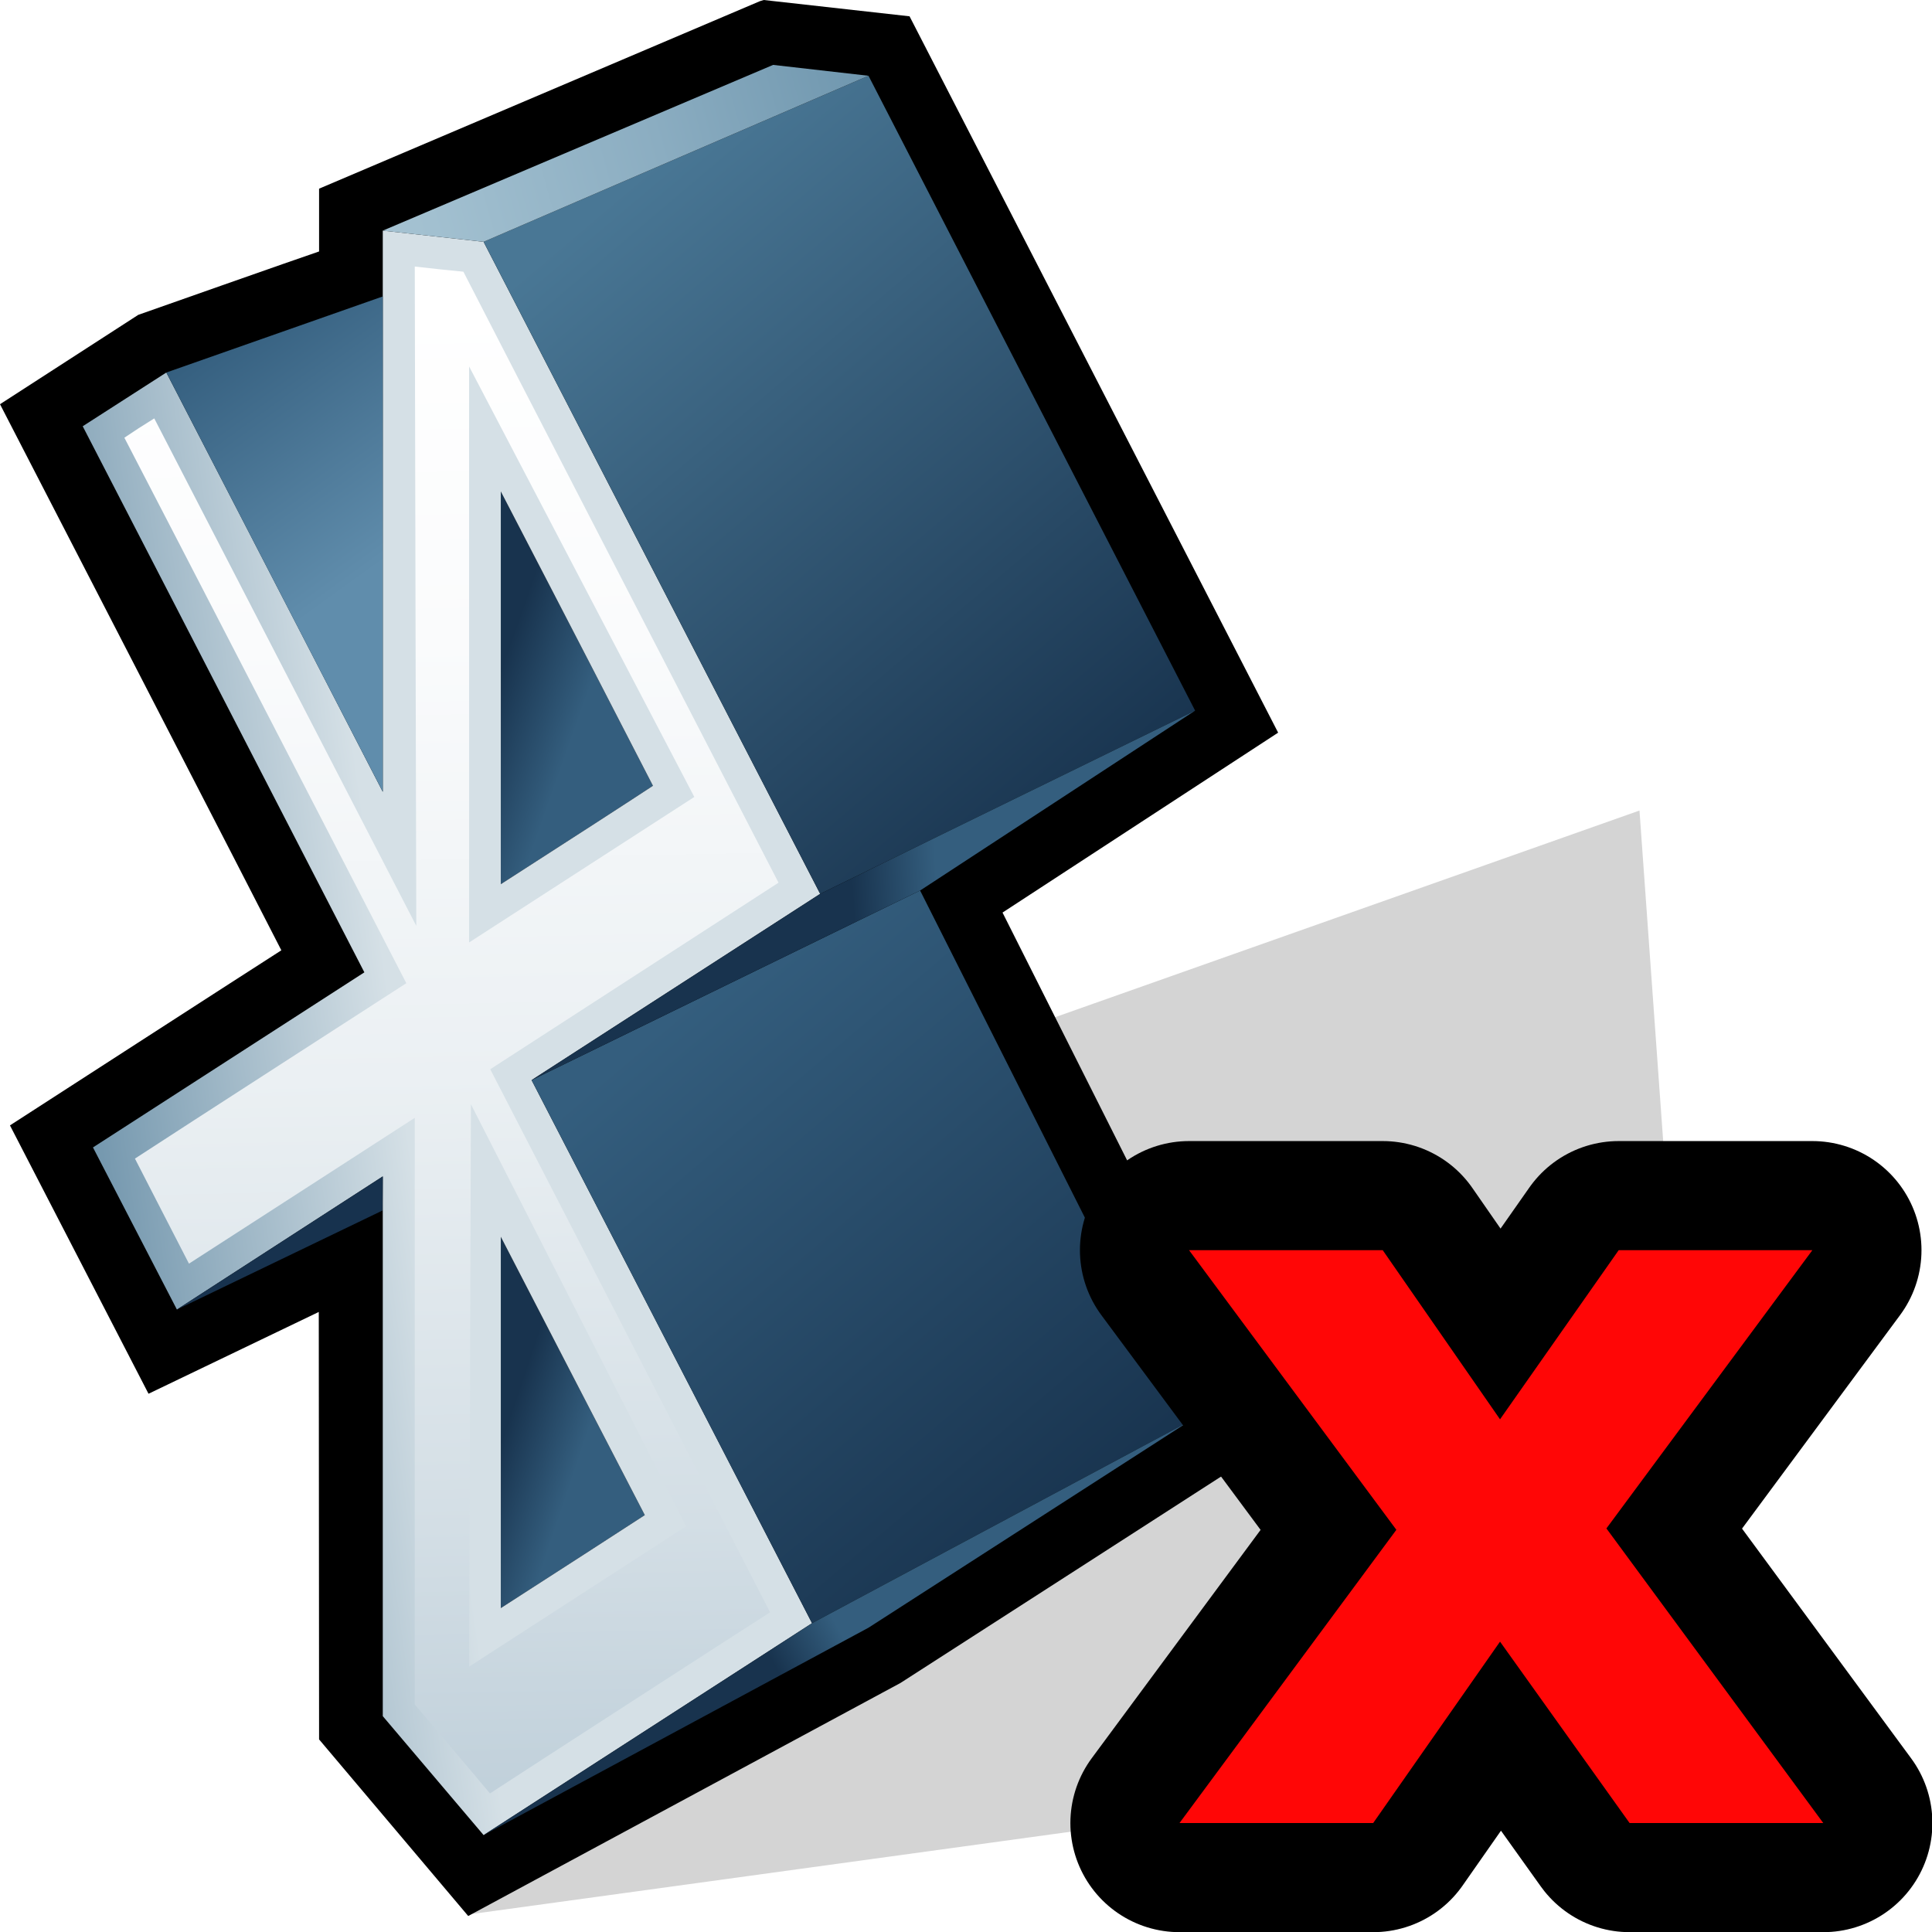
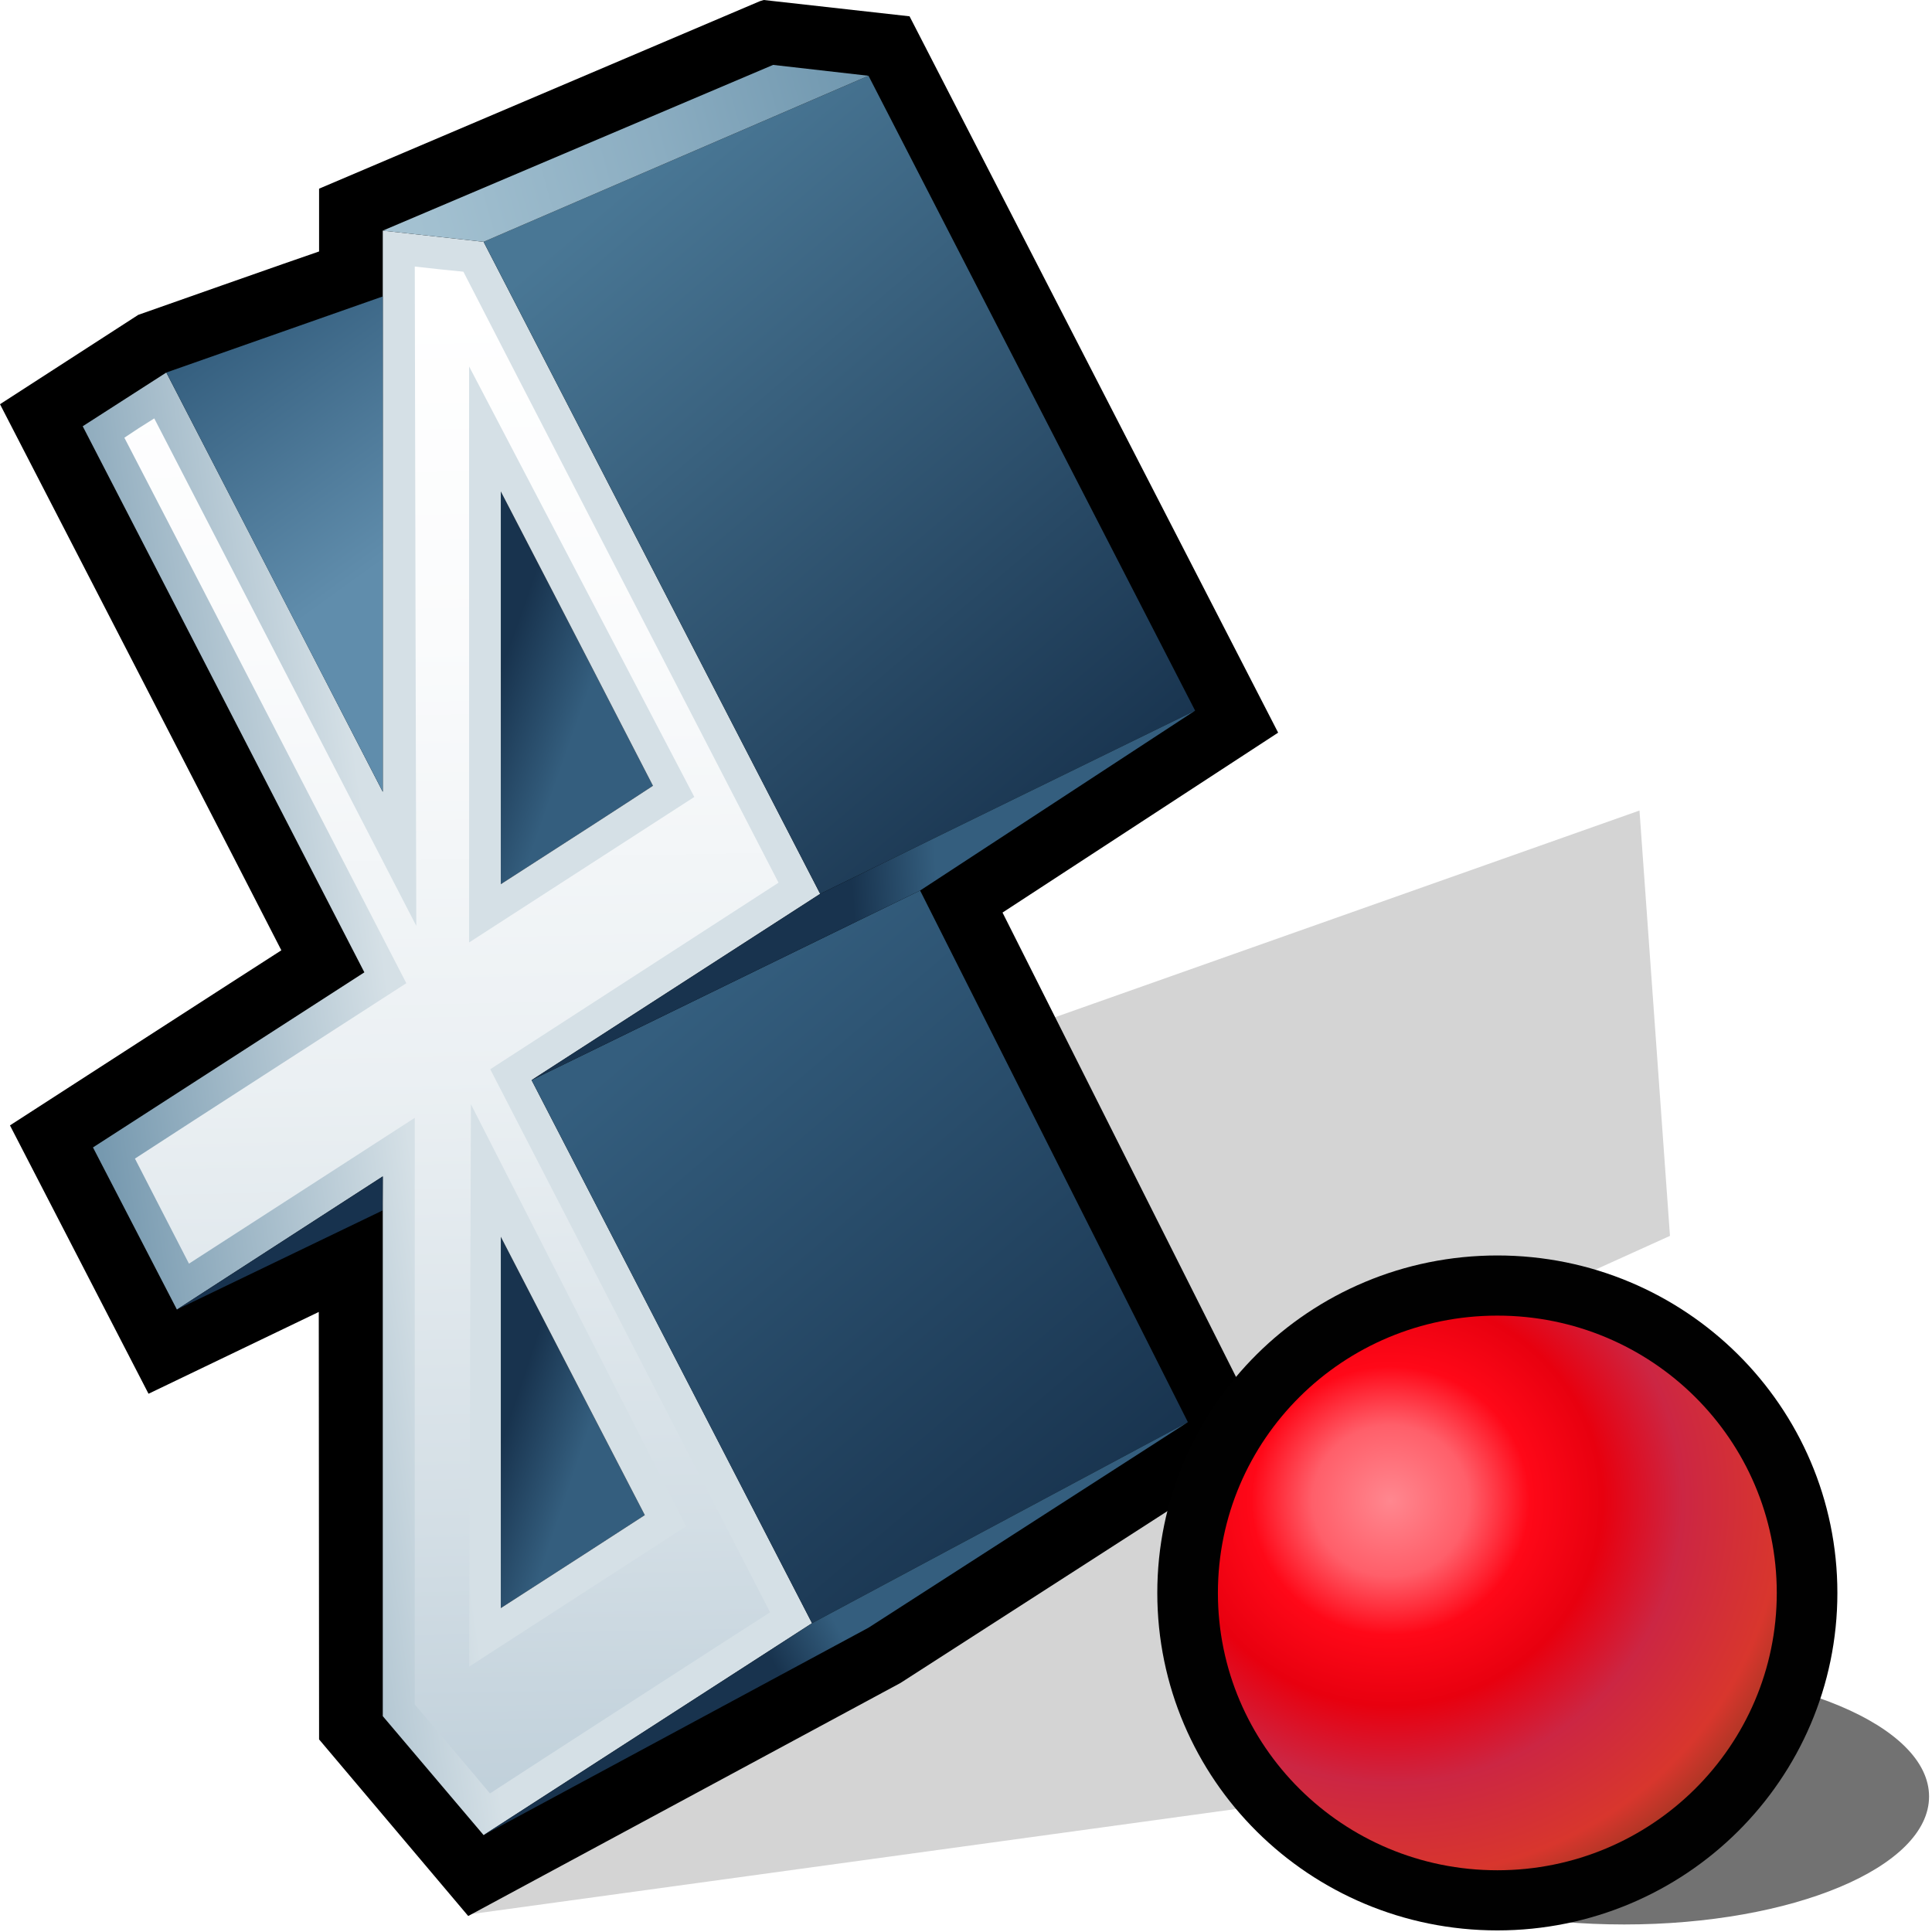
- <svg xmlns="http://www.w3.org/2000/svg" version="1.1" width="64" height="64" color-interpolation="linearRGB" id="svg2">
-   <defs id="defs102">
-     </defs>
-   <g id="g4">
-     <path style="fill:#000000; fill-opacity:0.169" d="M33.95 34.05L54.31 26.85L55.32 40.94L44.67 45.76L53.75 50.33L43.24 59.61L15.51 63.42L40.84 47.56L33.95 34.05z" id="path6" />
-     <path style="fill:#000000" d="M25.17 0.04L10.57 6.25C10.57 6.25 10.57 7.82 10.57 8.33C9.94 8.54 4.58 10.43 4.58 10.43L0 13.39C0 13.39 8.91 30.66 9.32 31.48C8.58 31.95 0.33 37.28 0.33 37.28L4.92 46.17C4.92 46.17 9.41 44.01 10.56 43.46C10.56 44.96 10.57 57.62 10.57 57.62L15.51 63.47L29.83 55.75C29.87 55.73 41.68 48.12 41.68 48.12L42.08 47.87C42.08 47.87 33.61 31.03 33.21 30.23C33.93 29.76 42.34 24.27 42.34 24.27L30.13 0.54L25.3 0L25.17 0.04z" id="path8" />
+ <svg xmlns="http://www.w3.org/2000/svg" xmlns:xlink="http://www.w3.org/1999/xlink" version="1.1" width="64" height="64" color-interpolation="linearRGB" id="svg31" xml:space="preserve">
+   <defs id="defs31">
+     <linearGradient id="linearGradient3804">
+       <stop id="stop3816" offset="0" style="stop-color:#87e21a;stop-opacity:1;" />
+       <stop style="stop-color:#4dd821;stop-opacity:1;" offset="0.118" id="stop3828" />
+       <stop style="stop-color:#13ce29;stop-opacity:1;" offset="0.21" id="stop3826" />
+       <stop style="stop-color:#12ba39;stop-opacity:1;" offset="0.321" id="stop3824" />
+       <stop style="stop-color:#119235;stop-opacity:1;" offset="0.441" id="stop3822" />
+       <stop style="stop-color:#0f672d;stop-opacity:1;" offset="0.591" id="stop3820" />
+       <stop style="stop-color:#0a361e;stop-opacity:1;" offset="0.691" id="stop3818" />
+       <stop style="stop-color:#000000;stop-opacity:1;" offset="1" id="stop3808" />
+     </linearGradient>
+     <linearGradient id="linearGradient3804-9">
+       <stop id="stop3816-1" offset="0" style="stop-color:#ff878f;stop-opacity:1;" />
+       <stop style="stop-color:#ff5f6a;stop-opacity:1;" offset="0.118" id="stop3828-2" />
+       <stop style="stop-color:#ff0818;stop-opacity:1;" offset="0.21" id="stop3826-7" />
+       <stop style="stop-color:#e8000f;stop-opacity:1;" offset="0.321" id="stop3824-0" />
+       <stop style="stop-color:#cc2643;stop-opacity:1;" offset="0.441" id="stop3822-9" />
+       <stop style="stop-color:#d8362d;stop-opacity:1;" offset="0.591" id="stop3820-3" />
+       <stop style="stop-color:#8c361e;stop-opacity:1;" offset="0.691" id="stop3818-6" />
+       <stop style="stop-color:#36000d;stop-opacity:1;" offset="1" id="stop3808-0" />
+     </linearGradient>
+     <radialGradient xlink:href="#linearGradient3804-9" id="radialGradient3810-2" cx="19.593" cy="20.678" fx="19.593" fy="20.678" r="22" gradientUnits="userSpaceOnUse" gradientTransform="matrix(2.368174,0.00611543,-0.00595712,2.306851,-26.68374,-27.14284)" />
+   </defs>
+   <g id="g31">
+     <path style="fill:#000000; fill-opacity:0.169" d="M33.95 34.05L54.31 26.85L55.32 40.94L44.67 45.76L53.75 50.33L43.24 59.61L15.51 63.42L40.84 47.56L33.95 34.05z" id="path1" />
+     <path style="fill:#000000" d="M25.17 0.04L10.57 6.25C10.57 6.25 10.57 7.82 10.57 8.33C9.94 8.54 4.58 10.43 4.58 10.43L0 13.39C0 13.39 8.91 30.66 9.32 31.48C8.58 31.95 0.33 37.28 0.33 37.28L4.92 46.17C4.92 46.17 9.41 44.01 10.56 43.46C10.56 44.96 10.57 57.62 10.57 57.62L15.51 63.47L29.83 55.75C29.87 55.73 41.68 48.12 41.68 48.12L42.08 47.87C42.08 47.87 33.61 31.03 33.21 30.23C33.93 29.76 42.34 24.27 42.34 24.27L30.13 0.54L25.3 0L25.17 0.04z" id="path2" />
    <linearGradient id="gradient0" gradientUnits="userSpaceOnUse" x1="19.21" y1="23.71" x2="16.4" y2="22.72">
-       <stop offset="0" stop-color="#345e7e" id="stop11" />
-       <stop offset="1" stop-color="#18334e" id="stop13" />
+       <stop offset="0" stop-color="#345e7e" id="stop2" />
+       <stop offset="1" stop-color="#18334e" id="stop3" />
    </linearGradient>
-     <path style="fill:url(#gradient0)" d="M16.59 16.28C18.87 20.67 20.41 23.66 21.63 26.03C20.98 26.46 18.8 27.87 16.59 29.29C16.59 23.1 16.59 19.1 16.59 16.28z" id="path15" />
+     <path style="fill:url(#gradient0)" d="M16.59 16.28C18.87 20.67 20.41 23.66 21.63 26.03C20.98 26.46 18.8 27.87 16.59 29.29C16.59 23.1 16.59 19.1 16.59 16.28z" id="path3" />
    <linearGradient id="gradient1" gradientUnits="userSpaceOnUse" x1="19.28" y1="48.02" x2="16.8" y2="47.19">
+       <stop offset="0" stop-color="#345e7e" id="stop4" />
+       <stop offset="1" stop-color="#18334e" id="stop5" />
+     </linearGradient>
+     <path style="fill:url(#gradient1)" d="M16.59 40.97C18.62 44.9 20.74 49 21.36 50.19C20.17 50.96 18.77 51.87 16.59 53.27C16.59 50.59 16.59 46.73 16.59 40.97z" id="path5" />
+     <linearGradient id="gradient2" gradientUnits="userSpaceOnUse" x1="13.08" y1="34.4" x2="-1.74" y2="36.47">
+       <stop offset="0" stop-color="#d5e0e6" id="stop6" />
+       <stop offset="1" stop-color="#497795" id="stop7" />
+     </linearGradient>
+     <path style="fill:url(#gradient2)" d="M12.68 7.64C12.68 7.64 12.68 17.5 12.68 26.23C9.39 19.84 5.51 12.34 5.51 12.34L2.74 14.12C2.74 14.12 7.43 23.2 12.07 32.21C7.62 35.08 3.08 38.01 3.08 38.01L5.86 43.38C5.86 43.38 9.6 40.96 12.68 38.97C12.68 47.24 12.68 56.85 12.68 56.85L16.02 60.79L26.9 53.77C26.9 53.77 21.39 43.09 17.61 35.78C21.56 33.23 27.17 29.61 27.17 29.61L16.02 8.01L12.68 7.64z            M16.59 16.28C18.87 20.67 20.41 23.66 21.63 26.03C20.98 26.46 18.8 27.87 16.59 29.29C16.59 23.1 16.59 19.1 16.59 16.28z            M16.59 40.97C18.62 44.9 20.74 49 21.36 50.19C20.17 50.96 18.77 51.87 16.59 53.27C16.59 50.59 16.59 46.73 16.59 40.97z" id="path7" />
+     <linearGradient id="gradient3" gradientUnits="userSpaceOnUse" x1="14.65" y1="9.97" x2="16.55" y2="103.33">
+       <stop offset="0" stop-color="#ffffff" id="stop8" />
+       <stop offset="0.121" stop-color="#fafbfc" id="stop9" />
+       <stop offset="0.275" stop-color="#ebf0f3" id="stop10" />
+       <stop offset="0.435" stop-color="#d3dee5" id="stop11" />
+       <stop offset="0.608" stop-color="#b1c5d2" id="stop12" />
+       <stop offset="0.788" stop-color="#85a4b8" id="stop13" />
+       <stop offset="0.973" stop-color="#517d99" id="stop14" />
+       <stop offset="1" stop-color="#497795" id="stop15" />
+     </linearGradient>
+     <path style="fill:url(#gradient3)" d="M13.79 30.67C13.79 30.67 6.02 15.62 5.11 13.86C4.66 14.14 4.52 14.23 4.12 14.5C4.92 16.03 13.46 32.57 13.46 32.57C13.46 32.57 5.8 37.51 4.47 38.38C4.95 39.31 5.7 40.78 6.26 41.86C7.69 40.94 13.74 37.03 13.74 37.03C13.74 37.03 13.74 55.72 13.74 56.46C14.08 56.87 15.5 58.53 16.23 59.41C17.47 58.6 24.24 54.22 25.51 53.41C24.72 51.86 16.24 35.42 16.24 35.42C16.24 35.42 24.45 30.11 25.79 29.24C25 27.71 15.82 9.93 15.35 9C14.9 8.96 14.47 8.91 13.74 8.83C13.74 10.89 13.79 30.67 13.79 30.67z            M15.54 12.14L23 26.4L15.54 31.22V12.14z            M15.6 36.58L22.73 50.56L15.54 55.21L15.6 36.58z" id="path15" />
+     <linearGradient id="gradient4" gradientUnits="userSpaceOnUse" x1="20.07" y1="6.74" x2="36.96" y2="26.67">
+       <stop offset="0" stop-color="#497795" id="stop16" />
+       <stop offset="1" stop-color="#18334e" id="stop17" />
+     </linearGradient>
+     <path style="fill:url(#gradient4)" d="M16.02 8.01L28.77 2.51L39.59 23.54L27.17 29.61L16.02 8.01z" id="path17" />
+     <linearGradient id="gradient5" gradientUnits="userSpaceOnUse" x1="22.06" y1="33.82" x2="36.22" y2="50.52">
      <stop offset="0" stop-color="#345e7e" id="stop18" />
-       <stop offset="1" stop-color="#18334e" id="stop20" />
+       <stop offset="1" stop-color="#18334e" id="stop19" />
    </linearGradient>
-     <path style="fill:url(#gradient1)" d="M16.59 40.97C18.62 44.9 20.74 49 21.36 50.19C20.17 50.96 18.77 51.87 16.59 53.27C16.59 50.59 16.59 46.73 16.59 40.97z" id="path22" />
-     <linearGradient id="gradient2" gradientUnits="userSpaceOnUse" x1="13.08" y1="34.4" x2="-1.74" y2="36.47">
-       <stop offset="0" stop-color="#d5e0e6" id="stop25" />
-       <stop offset="1" stop-color="#497795" id="stop27" />
+     <path style="fill:url(#gradient5)" d="M17.61 35.78L30.48 29.5L39.35 47.11L26.9 53.77L17.61 35.78z" id="path19" />
+     <linearGradient id="gradient6" gradientUnits="userSpaceOnUse" x1="31.05" y1="29.52" x2="28.24" y2="29.69">
+       <stop offset="0" stop-color="#345e7e" id="stop20" />
+       <stop offset="1" stop-color="#18334e" id="stop21" />
    </linearGradient>
-     <path style="fill:url(#gradient2)" d="M12.68 7.64C12.68 7.64 12.68 17.5 12.68 26.23C9.39 19.84 5.51 12.34 5.51 12.34L2.74 14.12C2.74 14.12 7.43 23.2 12.07 32.21C7.62 35.08 3.08 38.01 3.08 38.01L5.86 43.38C5.86 43.38 9.6 40.96 12.68 38.97C12.68 47.24 12.68 56.85 12.68 56.85L16.02 60.79L26.9 53.77C26.9 53.77 21.39 43.09 17.61 35.78C21.56 33.23 27.17 29.61 27.17 29.61L16.02 8.01L12.68 7.64z            M16.59 16.28C18.87 20.67 20.41 23.66 21.63 26.03C20.98 26.46 18.8 27.87 16.59 29.29C16.59 23.1 16.59 19.1 16.59 16.28z            M16.59 40.97C18.62 44.9 20.74 49 21.36 50.19C20.17 50.96 18.77 51.87 16.59 53.27C16.59 50.59 16.59 46.73 16.59 40.97z" id="path29" />
-     <linearGradient id="gradient3" gradientUnits="userSpaceOnUse" x1="14.65" y1="9.97" x2="16.55" y2="103.33">
-       <stop offset="0" stop-color="#ffffff" id="stop32" />
-       <stop offset="0.121" stop-color="#fafbfc" id="stop34" />
-       <stop offset="0.275" stop-color="#ebf0f3" id="stop36" />
-       <stop offset="0.435" stop-color="#d3dee5" id="stop38" />
-       <stop offset="0.608" stop-color="#b1c5d2" id="stop40" />
-       <stop offset="0.788" stop-color="#85a4b8" id="stop42" />
-       <stop offset="0.973" stop-color="#517d99" id="stop44" />
-       <stop offset="1" stop-color="#497795" id="stop46" />
+     <path style="fill:url(#gradient6)" d="M17.61 35.78L27.17 29.61L39.59 23.54L30.48 29.5L17.61 35.78z" id="path21" />
+     <linearGradient id="gradient7" gradientUnits="userSpaceOnUse" x1="27.75" y1="53.9" x2="25.6" y2="55.06">
+       <stop offset="0" stop-color="#345e7e" id="stop22" />
+       <stop offset="1" stop-color="#18334e" id="stop23" />
    </linearGradient>
-     <path style="fill:url(#gradient3)" d="M13.79 30.67C13.79 30.67 6.02 15.62 5.11 13.86C4.66 14.14 4.52 14.23 4.12 14.5C4.92 16.03 13.46 32.57 13.46 32.57C13.46 32.57 5.8 37.51 4.47 38.38C4.95 39.31 5.7 40.78 6.26 41.86C7.69 40.94 13.74 37.03 13.74 37.03C13.74 37.03 13.74 55.72 13.74 56.46C14.08 56.87 15.5 58.53 16.23 59.41C17.47 58.6 24.24 54.22 25.51 53.41C24.72 51.86 16.24 35.42 16.24 35.42C16.24 35.42 24.45 30.11 25.79 29.24C25 27.71 15.82 9.93 15.35 9C14.9 8.96 14.47 8.91 13.74 8.83C13.74 10.89 13.79 30.67 13.79 30.67z            M15.54 12.14L23 26.4L15.54 31.22V12.14z            M15.6 36.58L22.73 50.56L15.54 55.21L15.6 36.58z" id="path48" />
-     <linearGradient id="gradient4" gradientUnits="userSpaceOnUse" x1="20.07" y1="6.74" x2="36.96" y2="26.67">
-       <stop offset="0" stop-color="#497795" id="stop51" />
-       <stop offset="1" stop-color="#18334e" id="stop53" />
+     <path style="fill:url(#gradient7)" d="M16.02 60.79L26.9 53.77L39.35 47.11L28.77 53.92L16.02 60.79z" id="path23" />
+     <linearGradient id="gradient8" gradientUnits="userSpaceOnUse" x1="9.45" y1="8.25" x2="37.62" y2="0.42">
+       <stop offset="0" stop-color="#aac7d6" id="stop24" />
+       <stop offset="0.169" stop-color="#a2c0d0" id="stop25" />
+       <stop offset="0.439" stop-color="#8badc1" id="stop26" />
+       <stop offset="0.772" stop-color="#668fa8" id="stop27" />
+       <stop offset="1" stop-color="#497795" id="stop28" />
    </linearGradient>
-     <path style="fill:url(#gradient4)" d="M16.02 8.01L28.77 2.51L39.59 23.54L27.17 29.61L16.02 8.01z" id="path55" />
-     <linearGradient id="gradient5" gradientUnits="userSpaceOnUse" x1="22.06" y1="33.82" x2="36.22" y2="50.52">
-       <stop offset="0" stop-color="#345e7e" id="stop58" />
-       <stop offset="1" stop-color="#18334e" id="stop60" />
+     <path style="fill:url(#gradient8)" d="M12.68 7.64L16.02 8.01L28.77 2.51L25.61 2.15L12.68 7.64z" id="path28" />
+     <linearGradient id="gradient9" gradientUnits="userSpaceOnUse" x1="12.97" y1="18.42" x2="7.43" y2="10.75">
+       <stop offset="0" stop-color="#608dac" id="stop29" />
+       <stop offset="1" stop-color="#345e7e" id="stop30" />
    </linearGradient>
-     <path style="fill:url(#gradient5)" d="M17.61 35.78L30.48 29.5L39.35 47.11L26.9 53.77L17.61 35.78z" id="path62" />
-     <linearGradient id="gradient6" gradientUnits="userSpaceOnUse" x1="31.05" y1="29.52" x2="28.24" y2="29.69">
-       <stop offset="0" stop-color="#345e7e" id="stop65" />
-       <stop offset="1" stop-color="#18334e" id="stop67" />
-     </linearGradient>
-     <path style="fill:url(#gradient6)" d="M17.61 35.78L27.17 29.61L39.59 23.54L30.48 29.5L17.61 35.78z" id="path69" />
-     <linearGradient id="gradient7" gradientUnits="userSpaceOnUse" x1="27.75" y1="53.9" x2="25.6" y2="55.06">
-       <stop offset="0" stop-color="#345e7e" id="stop72" />
-       <stop offset="1" stop-color="#18334e" id="stop74" />
-     </linearGradient>
-     <path style="fill:url(#gradient7)" d="M16.02 60.79L26.9 53.77L39.35 47.11L28.77 53.92L16.02 60.79z" id="path76" />
-     <linearGradient id="gradient8" gradientUnits="userSpaceOnUse" x1="9.45" y1="8.25" x2="37.62" y2="0.42">
-       <stop offset="0" stop-color="#aac7d6" id="stop79" />
-       <stop offset="0.169" stop-color="#a2c0d0" id="stop81" />
-       <stop offset="0.439" stop-color="#8badc1" id="stop83" />
-       <stop offset="0.772" stop-color="#668fa8" id="stop85" />
-       <stop offset="1" stop-color="#497795" id="stop87" />
-     </linearGradient>
-     <path style="fill:url(#gradient8)" d="M12.68 7.64L16.02 8.01L28.77 2.51L25.61 2.15L12.68 7.64z" id="path89" />
-     <linearGradient id="gradient9" gradientUnits="userSpaceOnUse" x1="12.97" y1="18.42" x2="7.43" y2="10.75">
-       <stop offset="0" stop-color="#608dac" id="stop92" />
-       <stop offset="1" stop-color="#345e7e" id="stop94" />
-     </linearGradient>
-     <path style="fill:url(#gradient9)" d="M5.51 12.34L12.68 26.23V9.82L5.51 12.34z" id="path96" />
-     <path style="fill:#17324e" d="M5.86 43.38L12.67 40.1L12.68 38.97L5.86 43.38z" id="path98" />
+     <path style="fill:url(#gradient9)" d="M5.51 12.34L12.68 26.23V9.82L5.51 12.34z" id="path30" />
+     <path style="fill:#17324e" d="M5.86 43.38L12.67 40.1L12.68 38.97L5.86 43.38z" id="path31" />
  </g>
-   <g id="g3459" transform="matrix(2.891678,0,0,2.891678,-3.884854,19.77164)">
-     <text id="text3455" y="14.045" x="14.667" style="font-size:12px;font-style:normal;font-variant:normal;font-weight:bold;font-stretch:normal;text-align:start;line-height:125%;writing-mode:lr-tb;text-anchor:start;fill:none;stroke:#000000;stroke-width:2.5;stroke-linecap:butt;stroke-linejoin:round;stroke-miterlimit:4;stroke-opacity:1;stroke-dasharray:none;font-family:Bitstream Vera Sans" xml:space="preserve">
-       <tspan y="14.045" x="14.667" id="tspan3457">x</tspan>
-     </text>
-     <text id="text3451" y="14.045" x="14.667" style="font-size:12px;font-style:normal;font-variant:normal;font-weight:bold;font-stretch:normal;text-align:start;line-height:125%;writing-mode:lr-tb;text-anchor:start;fill:#ff0606;fill-opacity:1;stroke:none;font-family:Bitstream Vera Sans" xml:space="preserve">
-       <tspan y="14.045" x="14.667" id="tspan3453">x</tspan>
-     </text>
+   <g style="color-interpolation:linearRGB;stroke-width:2.386" id="g33" transform="matrix(0.4207583,0,0,0.4175776,37.82005,41.07596)">
+     <g id="g4-6" style="stroke-width:2.386">
+       <path style="fill:#010101;fill-opacity:0.553;stroke-width:2.386" d="m 37.99,33.99 c -13.26,0 -24,4.55 -24,10.16 0,5.61 10.74,10.15 24,10.15 13.26,0 24,-4.54 24,-10.15 0,-5.61 -10.74,-10.16 -24,-10.16 z" id="path6-1" />
+       <path style="fill:none;stroke:#010101;stroke-width:9.543" d="M 28,6 C 15.84,6 6,15.84 6,28 6,40.15 15.84,50 28,50 40.15,50 50,40.15 50,28 50,15.84 40.15,6 28,6 Z" id="path8-8" />
+       <radialGradient id="gradient0-7" gradientUnits="userSpaceOnUse" cx="0" cy="0" r="64" gradientTransform="matrix(0.5625,0,0,0.5625,18,18)">
+         <stop offset="0" stop-color="#c7ffec" id="stop11-9" />
+         <stop offset="0.441" stop-color="#2bbcfb" id="stop13-2" />
+         <stop offset="0.595" stop-color="#18b4fd" id="stop15-0" />
+         <stop offset="0.749" stop-color="#09aefe" id="stop17-2" />
+         <stop offset="0.858" stop-color="#00aaff" id="stop19-3" />
+         <stop offset="0.976" stop-color="#1ab7f2" id="stop21-7" />
+       </radialGradient>
+       <path style="fill:url(#radialGradient3810-2);fill-opacity:1;stroke-width:2.386" d="M 28,6 C 15.84,6 6,15.84 6,28 6,40.15 15.84,50 28,50 40.15,50 50,40.15 50,28 50,15.84 40.15,6 28,6 Z" id="path23-5" />
+     </g>
  </g>
</svg>
